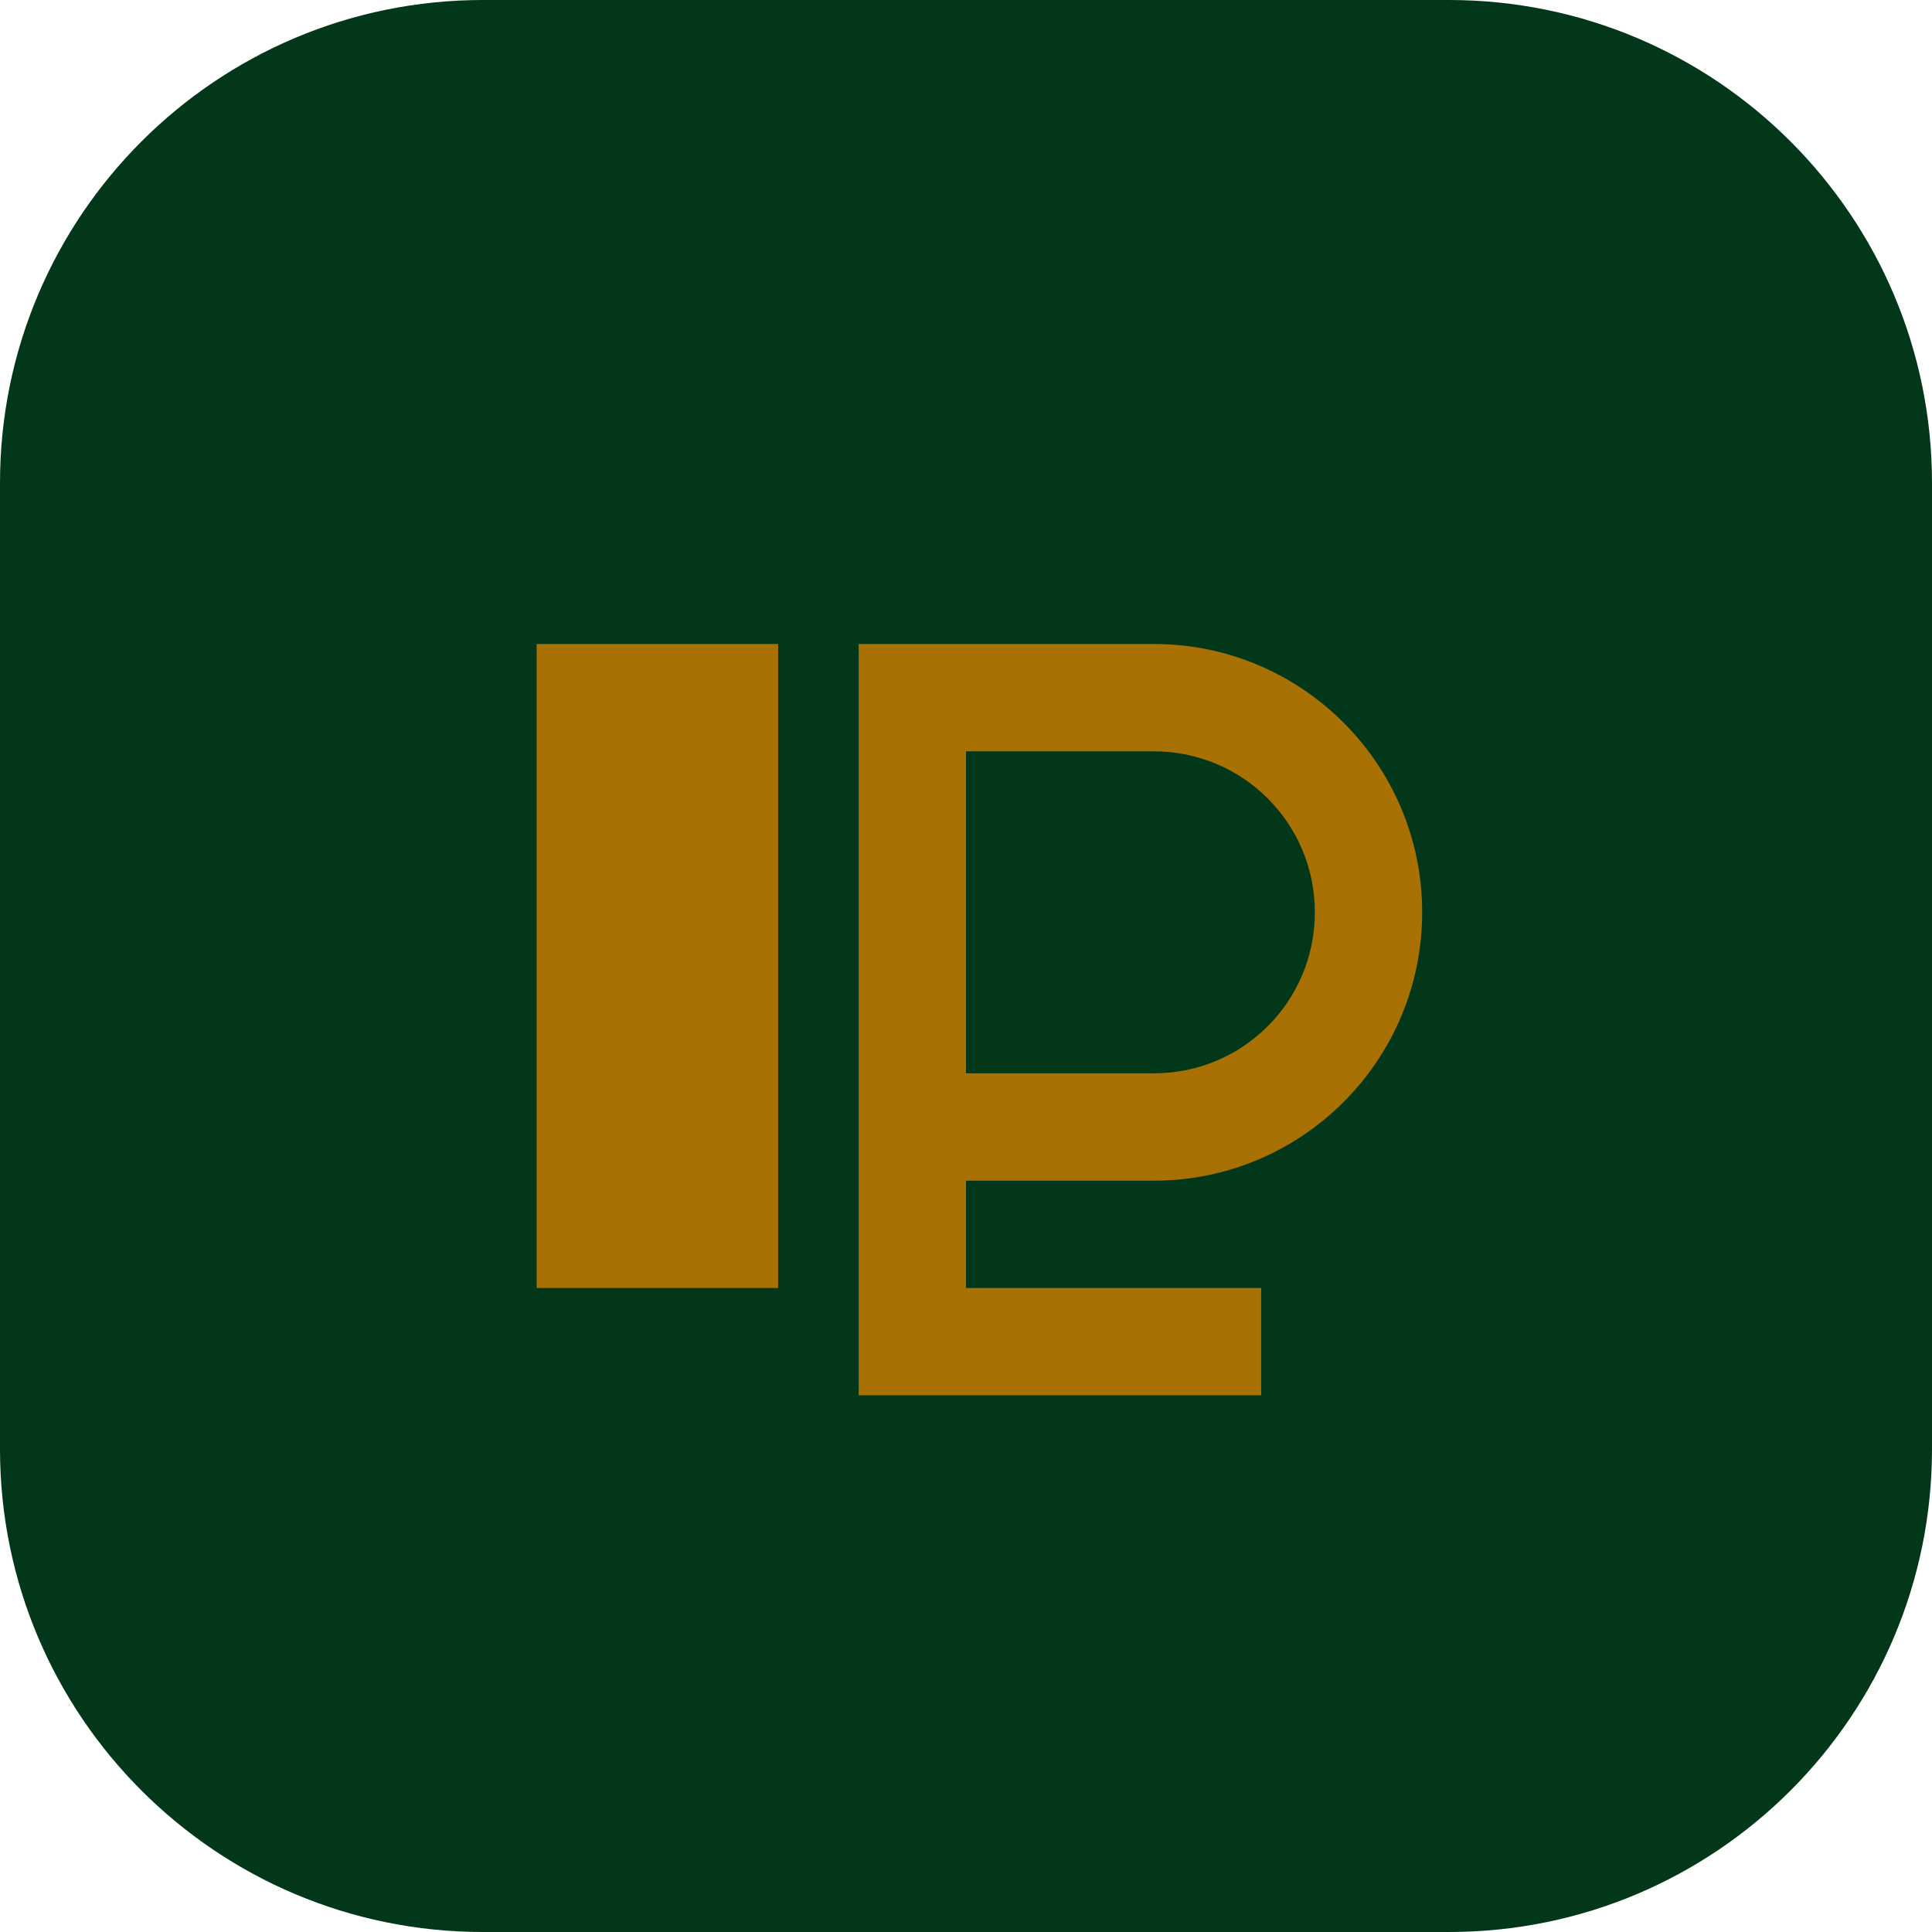
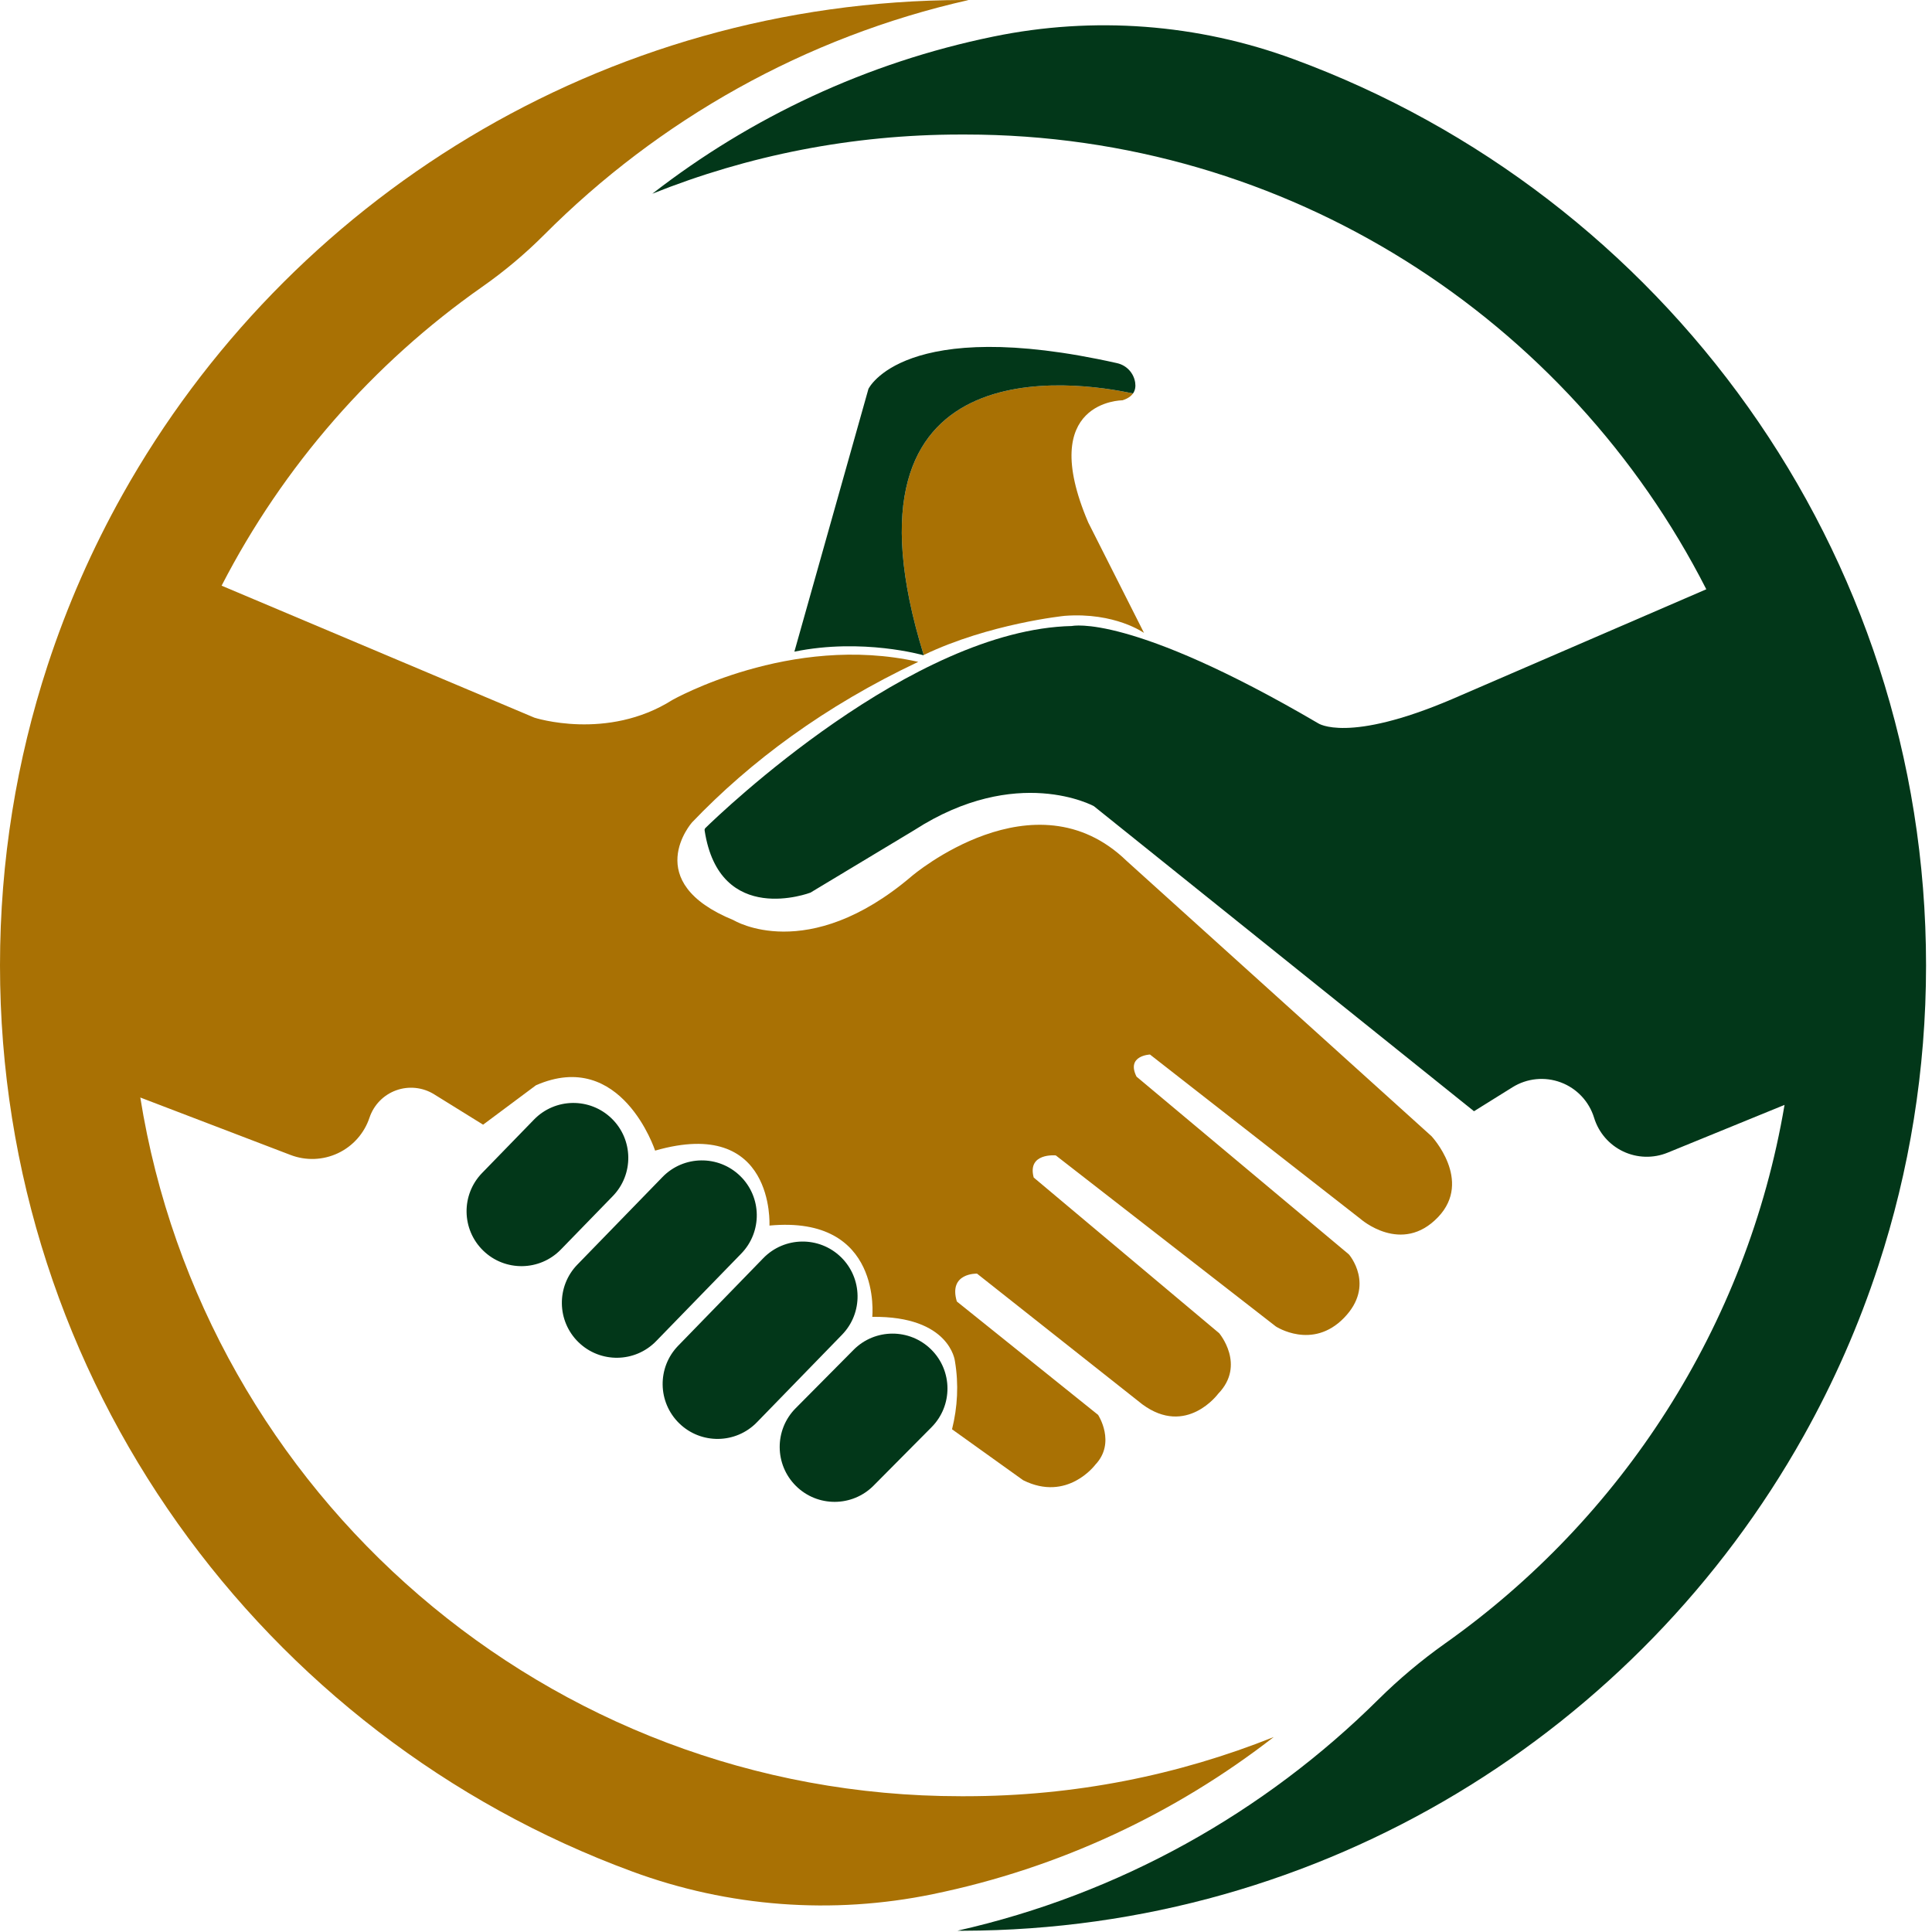
- <svg xmlns="http://www.w3.org/2000/svg" width="36" height="36" viewBox="0 0 36 36" fill="none">
-   <rect width="36" height="36" rx="9" fill="#023719" />
-   <path d="M10 12h4.5v12H10V12zm11.5 0c2.76 0 5 2.24 5 5s-2.24 5-5 5H18v2h5.5v2H16V12h5.5zm0 8c1.66 0 3-1.34 3-3s-1.34-3-3-3H18v6h3.5z" fill="#A97104" />
+ <svg xmlns="http://www.w3.org/2000/svg" width="293" height="293" viewBox="0 0 293 293" fill="none">
+   <path fill-rule="evenodd" clip-rule="evenodd" d="M92.762 169.627C96.059 172.833 96.135 178.103 92.929 181.401C90.442 183.958 87.544 186.94 85.058 189.497C81.852 192.795 76.579 192.871 73.282 189.665C69.984 186.46 69.909 181.185 73.115 177.887C75.601 175.329 78.5 172.348 80.986 169.79C84.192 166.493 89.465 166.422 92.762 169.627Z" fill="#023719" />
+   <path fill-rule="evenodd" clip-rule="evenodd" d="M112.249 178.34C115.547 181.545 115.62 186.818 112.415 190.114C108.52 194.121 103.406 199.382 99.508 203.391C96.303 206.688 91.031 206.763 87.733 203.558C84.436 200.352 84.36 195.077 87.565 191.781C91.463 187.771 96.577 182.51 100.472 178.504C103.677 175.207 108.952 175.134 112.249 178.34Z" fill="#023719" />
+   <path fill-rule="evenodd" clip-rule="evenodd" d="M127.533 190.646C130.83 193.852 130.904 199.124 127.699 202.421C123.804 206.428 118.689 211.688 114.791 215.698C111.587 218.995 106.314 219.07 103.017 215.865C99.72 212.659 99.644 207.384 102.849 204.088C106.747 200.078 111.861 194.817 115.756 190.811C118.961 187.514 124.236 187.441 127.533 190.646Z" fill="#023719" />
+   <path fill-rule="evenodd" clip-rule="evenodd" d="M141.227 204.668C144.492 207.907 144.514 213.177 141.274 216.444C138.519 219.221 135.242 222.524 132.484 225.304C129.246 228.568 123.974 228.59 120.709 225.352C117.444 222.113 117.422 216.838 120.659 213.574C123.417 210.794 126.694 207.491 129.449 204.713C132.69 201.447 137.962 201.43 141.227 204.668Z" fill="#023719" />
+   <path fill-rule="evenodd" clip-rule="evenodd" d="M33.917 88.952L81.039 108.836C81.039 108.836 92.065 112.419 101.975 106.152C101.975 106.152 119.874 96.004 139.256 100.376C125.069 107.083 113.811 115.456 104.949 124.724C104.949 124.724 96.978 133.724 111.259 139.553C111.259 139.553 122.416 146.401 138.3 132.848C138.3 132.848 156.878 117.015 170.867 130.567L217.1 172.313C217.1 172.313 223.366 179.016 218.12 184.554C212.576 190.406 206.316 184.845 206.316 184.845L174.401 159.926C174.401 159.926 170.758 160.071 172.361 163.278L204.567 190.237C204.567 190.237 208.647 194.9 203.838 199.855C199.029 204.81 193.492 201.167 193.492 201.167L160.12 175.227C160.12 175.227 155.748 174.79 156.768 178.579L184.894 202.187C184.894 202.187 188.974 206.996 184.748 211.368C184.748 211.368 179.939 217.925 173.236 212.971L148.171 193.152C148.171 193.152 143.799 193.006 145.11 197.378L166.532 214.574C166.532 214.574 169.301 218.8 166.095 222.151C166.095 222.151 161.869 227.835 155.166 224.483L144.382 216.76C145.219 213.388 145.413 209.944 144.819 206.413C144.819 206.413 144.09 199.564 132.286 199.709C132.286 199.709 133.889 184.262 116.693 185.865C116.693 185.865 117.568 169.252 99.352 174.499C99.352 174.499 94.251 158.906 81.281 164.589L73.266 170.564C73.266 170.564 69.526 168.245 65.835 165.956C64.109 164.886 61.988 164.665 60.078 165.355C58.168 166.046 56.679 167.573 56.037 169.5L56.036 169.501C55.246 171.871 53.522 173.817 51.263 174.885C49.004 175.954 46.406 176.054 44.072 175.161C34.799 171.615 21.639 166.583 21.639 166.583L21.277 166.444C30.887 226.478 82.968 272.408 145.692 272.408L146.049 272.408L146.406 272.408C162.926 272.408 178.707 269.222 193.169 263.432C178.246 275.02 160.649 283.326 141.467 287.261C126.253 290.401 110.464 289.213 95.891 283.831C39.944 263.253 0 209.457 0 146.405C0 130.524 2.534 115.23 7.219 100.906C10.18 91.855 14 83.191 18.582 75.01C43.591 30.366 91.311 0.131 146.049 0C146.333 0.001 146.618 0.002 146.902 0.005C122.07 5.6 99.878 18.202 82.515 35.62C79.626 38.511 76.491 41.144 73.144 43.489C56.556 55.118 42.946 70.693 33.607 88.821L33.917 88.952Z" fill="#A97104" />
+   <path fill-rule="evenodd" clip-rule="evenodd" d="M270.637 167.564C270.637 167.564 260.562 171.681 252.906 174.809C250.733 175.697 248.286 175.63 246.164 174.624C244.043 173.617 242.443 171.765 241.755 169.52C241.755 169.519 241.755 169.519 241.755 169.519C240.997 167.044 239.133 165.062 236.71 164.154C234.286 163.247 231.579 163.517 229.382 164.886C226.257 166.833 223.54 168.526 223.54 168.526L165.894 122.26C165.894 122.26 154.235 115.848 138.643 125.903L122.904 135.375C122.904 135.375 109.106 140.647 106.861 125.943C106.84 125.806 106.885 125.668 106.983 125.571C109.345 123.264 138.3 95.462 162.569 94.938C162.569 94.938 171.313 92.934 199.912 109.693C199.912 109.693 204.379 112.791 220.213 106.029L258.771 89.367C237.943 48.454 195.425 20.402 146.406 20.402L146.049 20.403L145.692 20.402C129.172 20.402 113.391 23.588 98.929 29.379C113.852 17.79 131.449 9.485 150.631 5.55C165.845 2.409 181.634 3.598 196.207 8.979C252.154 29.558 292.098 83.353 292.098 146.405C292.098 162.286 289.564 177.58 284.878 191.904C281.918 200.956 278.097 209.62 273.515 217.8C248.506 262.445 200.786 292.679 146.049 292.81C145.764 292.809 145.479 292.808 145.195 292.806C169.773 287.267 191.764 274.867 209.047 257.726C212.17 254.637 215.54 251.808 219.122 249.265C245.888 230.328 264.939 201.204 270.637 167.564Z" fill="#023719" />
+   <path fill-rule="evenodd" clip-rule="evenodd" d="M171.824 59.673C171.525 60.096 171.019 60.46 170.22 60.71C170.22 60.71 157.135 60.71 165.035 79.227L173.501 95.991C173.501 95.991 169.111 92.823 161.468 93.396C161.468 93.396 150.041 94.556 140.085 99.334C125.469 52.109 163.271 57.827 171.824 59.673Z" fill="#A97104" />
+   <path fill-rule="evenodd" clip-rule="evenodd" d="M140.085 99.334L140.02 99.365C140.02 99.365 130.785 96.714 120.473 98.829L131.704 58.981C131.704 58.981 136.969 47.791 169.414 55.075C170.854 55.397 171.947 56.574 172.159 58.035C172.241 58.6 172.176 59.177 171.825 59.673C163.271 57.827 125.469 52.109 140.085 99.334Z" fill="#023719" />
</svg>
